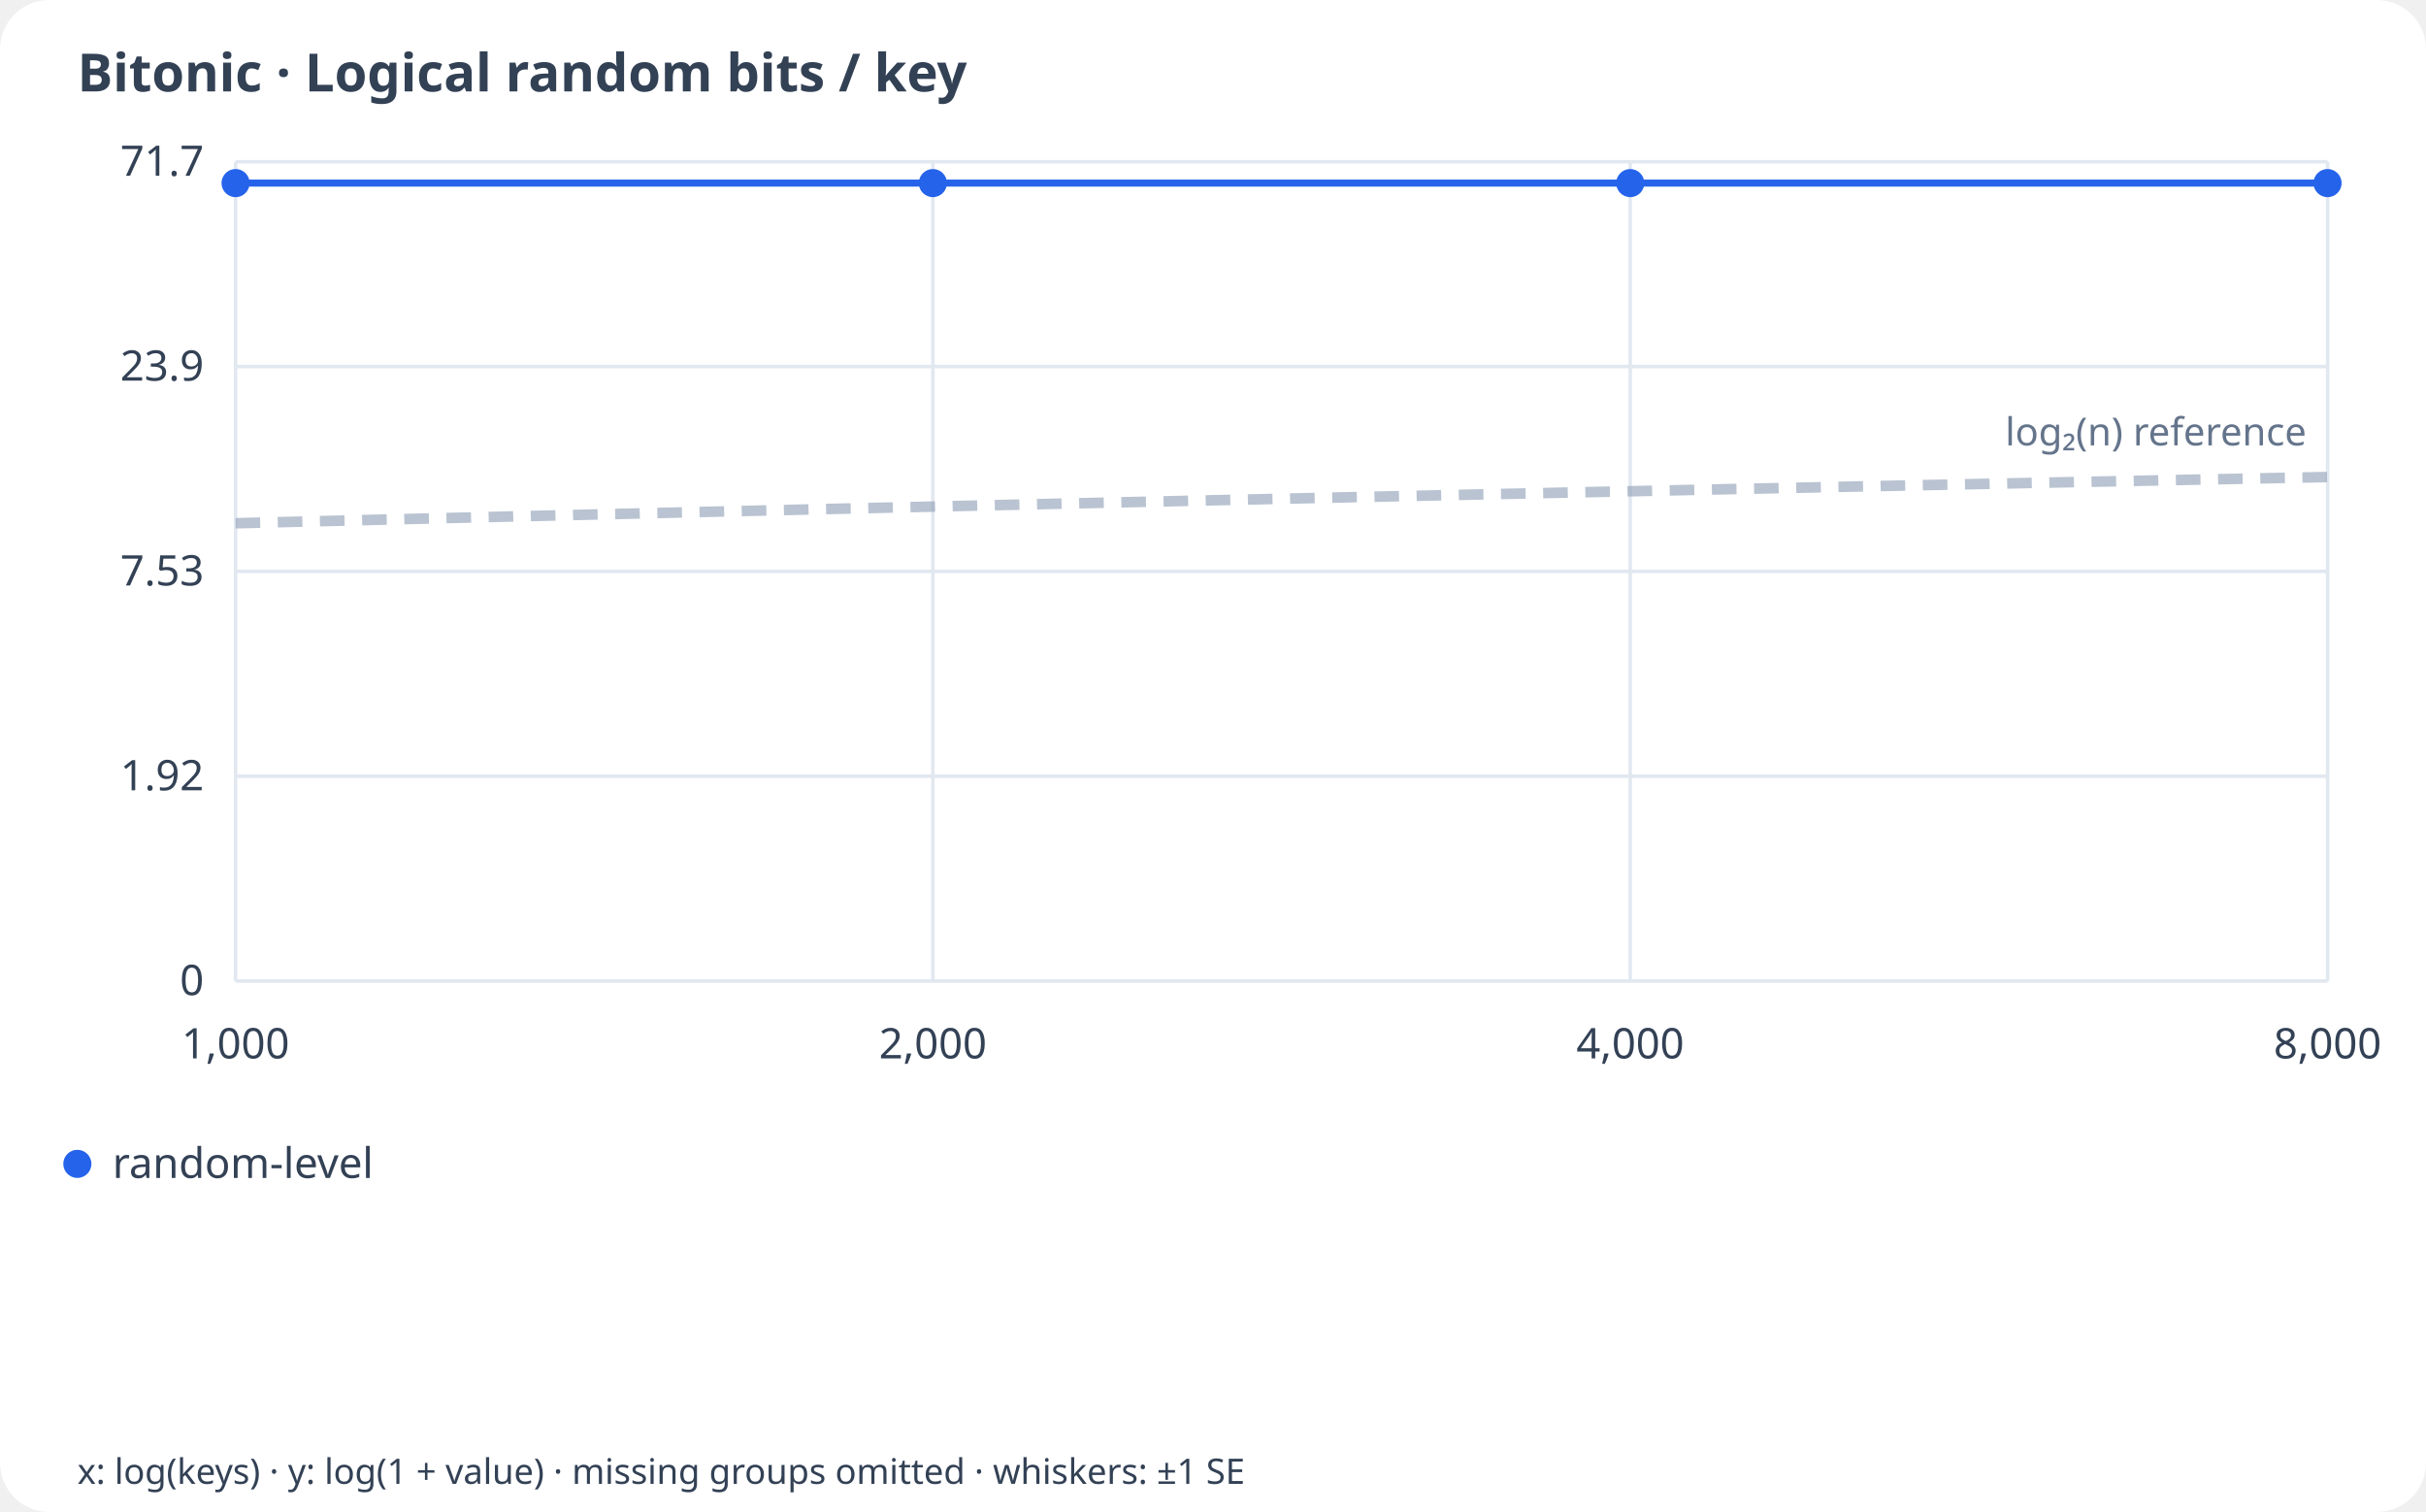
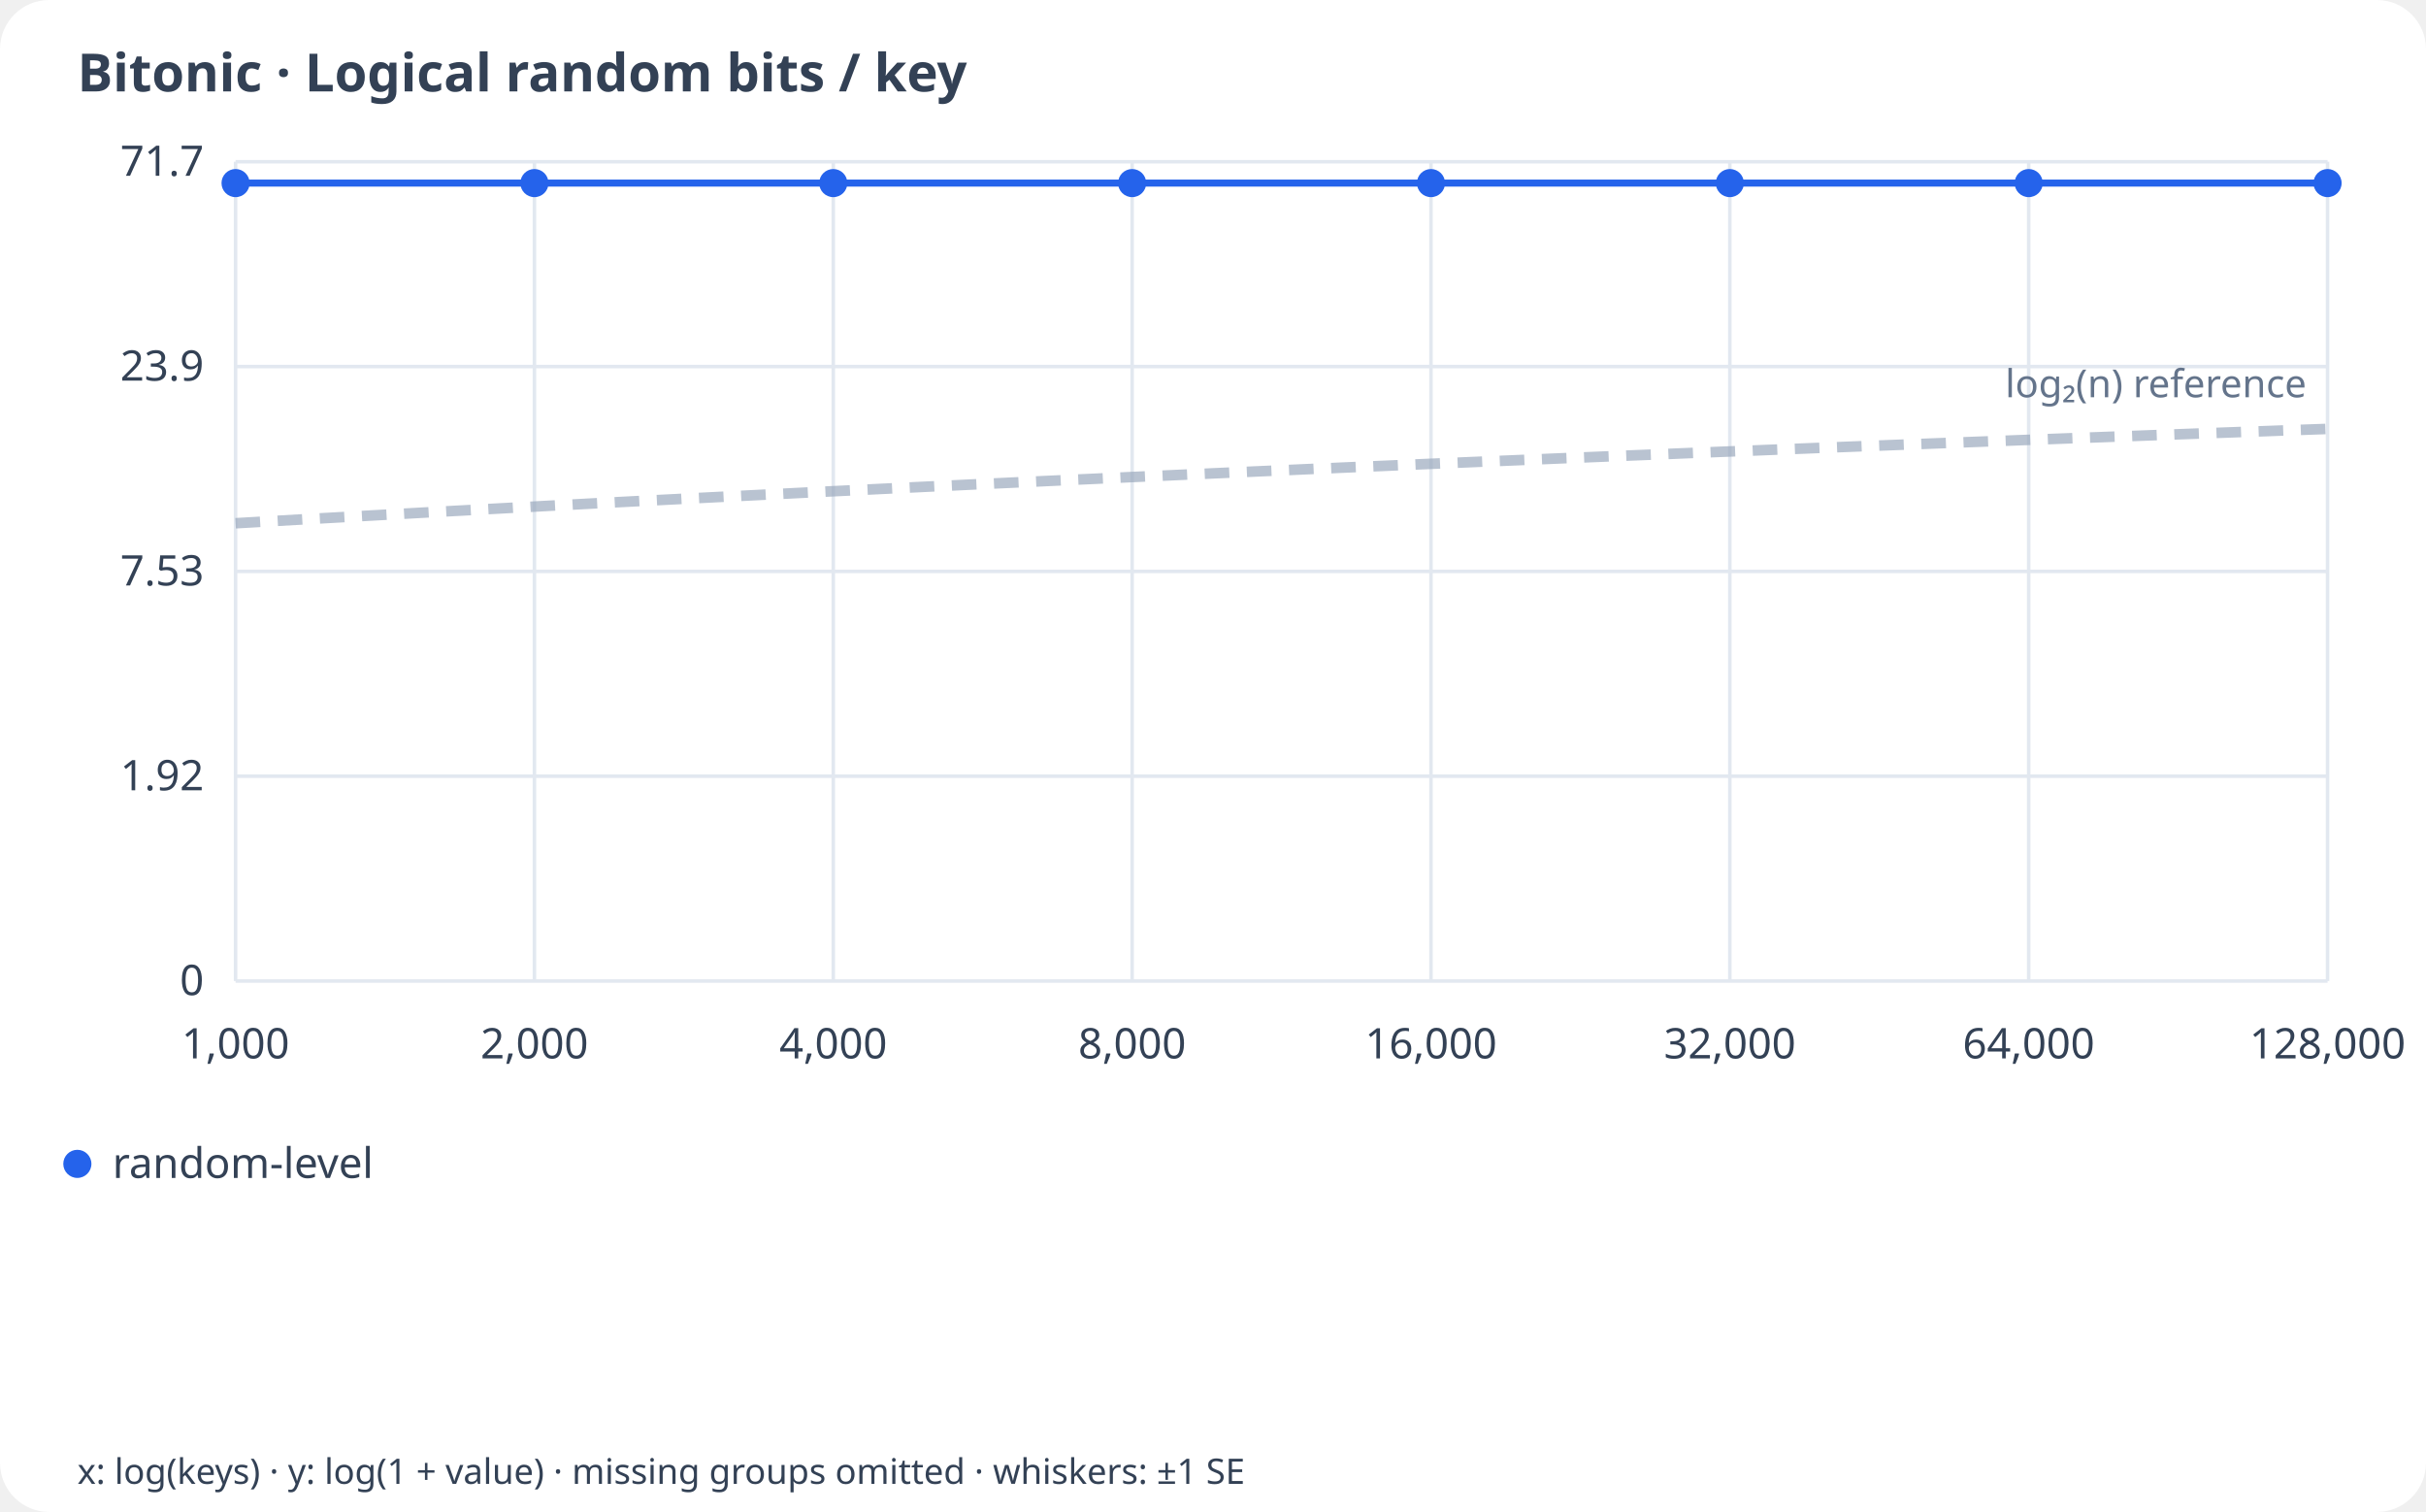
<svg xmlns="http://www.w3.org/2000/svg" viewBox="0 0 690 430" role="img" aria-labelledby="title desc">
  <style>text{font:12px system-ui,sans-serif;fill:#334155}.grid{stroke:#e2e8f0}path,line{vector-effect:non-scaling-stroke}</style>
  <rect width="690" height="430" rx="14" fill="white" />
  <text x="22" y="26" style="font-size:15px;font-weight:650">Bitonic · Logical random bits / key</text>
  <line class="grid" x1="67" x2="662" y1="279.00" y2="279.00" />
  <text x="58" y="283.00" text-anchor="end">0</text>
  <line class="grid" x1="67" x2="662" y1="220.75" y2="220.75" />
  <text x="58" y="224.75" text-anchor="end">1.92</text>
  <line class="grid" x1="67" x2="662" y1="162.50" y2="162.50" />
  <text x="58" y="166.50" text-anchor="end">7.53</text>
  <line class="grid" x1="67" x2="662" y1="104.25" y2="104.25" />
  <text x="58" y="108.25" text-anchor="end">23.9</text>
  <line class="grid" x1="67" x2="662" y1="46.00" y2="46.00" />
  <text x="58" y="50.00" text-anchor="end">71.7</text>
  <line class="grid" x1="67.00" x2="67.00" y1="46" y2="279" />
  <text x="67.00" y="301" text-anchor="middle">1,000</text>
-   <line class="grid" x1="265.33" x2="265.33" y1="46" y2="279" />
-   <text x="265.33" y="301" text-anchor="middle">2,000</text>
-   <line class="grid" x1="463.67" x2="463.67" y1="46" y2="279" />
-   <text x="463.67" y="301" text-anchor="middle">4,000</text>
+   <line class="grid" x1="152.00" x2="152.00" y1="46" y2="279" />
+   <text x="152.00" y="301" text-anchor="middle">2,000</text>
+   <line class="grid" x1="237.00" x2="237.00" y1="46" y2="279" />
+   <text x="237.00" y="301" text-anchor="middle">4,000</text>
+   <line class="grid" x1="322.00" x2="322.00" y1="46" y2="279" />
+   <text x="322.00" y="301" text-anchor="middle">8,000</text>
+   <line class="grid" x1="407.00" x2="407.00" y1="46" y2="279" />
+   <text x="407.00" y="301" text-anchor="middle">16,000</text>
+   <line class="grid" x1="492.00" x2="492.00" y1="46" y2="279" />
+   <text x="492.00" y="301" text-anchor="middle">32,000</text>
+   <line class="grid" x1="577.00" x2="577.00" y1="46" y2="279" />
+   <text x="577.00" y="301" text-anchor="middle">64,000</text>
  <line class="grid" x1="662.00" x2="662.00" y1="46" y2="279" />
-   <text x="662.00" y="301" text-anchor="middle">8,000</text>
-   <path class="log-reference" d="M67.00,148.81 L72.95,148.67 L78.90,148.52 L84.85,148.37 L90.80,148.22 L96.75,148.08 L102.70,147.93 L108.65,147.78 L114.60,147.64 L120.55,147.49 L126.50,147.35 L132.45,147.20 L138.40,147.06 L144.35,146.91 L150.30,146.77 L156.25,146.63 L162.20,146.49 L168.15,146.34 L174.10,146.20 L180.05,146.06 L186.00,145.92 L191.95,145.78 L197.90,145.64 L203.85,145.50 L209.80,145.36 L215.75,145.22 L221.70,145.08 L227.65,144.94 L233.60,144.80 L239.55,144.66 L245.50,144.53 L251.45,144.39 L257.40,144.25 L263.35,144.12 L269.30,143.98 L275.25,143.84 L281.20,143.71 L287.15,143.57 L293.10,143.44 L299.05,143.30 L305.00,143.17 L310.95,143.04 L316.90,142.90 L322.85,142.77 L328.80,142.64 L334.75,142.50 L340.70,142.37 L346.65,142.24 L352.60,142.11 L358.55,141.98 L364.50,141.84 L370.45,141.71 L376.40,141.58 L382.35,141.45 L388.30,141.32 L394.25,141.19 L400.20,141.07 L406.15,140.94 L412.10,140.81 L418.05,140.68 L424.00,140.55 L429.95,140.42 L435.90,140.30 L441.85,140.17 L447.80,140.04 L453.75,139.92 L459.70,139.79 L465.65,139.67 L471.60,139.54 L477.55,139.41 L483.50,139.29 L489.45,139.16 L495.40,139.04 L501.35,138.92 L507.30,138.79 L513.25,138.67 L519.20,138.55 L525.15,138.42 L531.10,138.30 L537.05,138.18 L543.00,138.06 L548.95,137.93 L554.90,137.81 L560.85,137.69 L566.80,137.57 L572.75,137.45 L578.70,137.33 L584.65,137.21 L590.60,137.09 L596.55,136.97 L602.50,136.85 L608.45,136.73 L614.40,136.61 L620.35,136.49 L626.30,136.37 L632.25,136.26 L638.20,136.14 L644.15,136.02 L650.10,135.90 L656.05,135.78 L662.00,135.67" stroke="#94a3b8" stroke-width="3" stroke-dasharray="7 5" opacity="0.65" fill="none" />
-   <text x="656" y="126.67" text-anchor="end" style="fill:#64748b;font-size:11px">log₂(n) reference</text>
+   <text x="662.00" y="301" text-anchor="middle">128,000</text>
+   <path class="log-reference" d="M67.00,148.81 L72.95,148.47 L78.90,148.12 L84.85,147.78 L90.80,147.44 L96.75,147.11 L102.70,146.77 L108.65,146.44 L114.60,146.11 L120.55,145.78 L126.50,145.45 L132.45,145.13 L138.40,144.80 L144.35,144.48 L150.30,144.16 L156.25,143.84 L162.20,143.53 L168.15,143.21 L174.10,142.90 L180.05,142.59 L186.00,142.28 L191.95,141.98 L197.90,141.67 L203.85,141.37 L209.80,141.07 L215.75,140.77 L221.70,140.47 L227.65,140.17 L233.60,139.87 L239.55,139.58 L245.50,139.29 L251.45,139.00 L257.40,138.71 L263.35,138.42 L269.30,138.14 L275.25,137.85 L281.20,137.57 L287.15,137.29 L293.10,137.01 L299.05,136.73 L305.00,136.45 L310.95,136.18 L316.90,135.90 L322.85,135.63 L328.80,135.36 L334.75,135.09 L340.70,134.82 L346.65,134.55 L352.60,134.28 L358.55,134.02 L364.50,133.76 L370.45,133.49 L376.40,133.23 L382.35,132.97 L388.30,132.71 L394.25,132.46 L400.20,132.20 L406.15,131.94 L412.10,131.69 L418.05,131.44 L424.00,131.19 L429.95,130.94 L435.90,130.69 L441.85,130.44 L447.80,130.19 L453.75,129.95 L459.70,129.70 L465.65,129.46 L471.60,129.22 L477.55,128.97 L483.50,128.73 L489.45,128.49 L495.40,128.26 L501.35,128.02 L507.30,127.78 L513.25,127.55 L519.20,127.31 L525.15,127.08 L531.10,126.85 L537.05,126.62 L543.00,126.39 L548.95,126.16 L554.90,125.93 L560.85,125.70 L566.80,125.48 L572.75,125.25 L578.70,125.03 L584.65,124.80 L590.60,124.58 L596.55,124.36 L602.50,124.14 L608.45,123.92 L614.40,123.70 L620.35,123.48 L626.30,123.26 L632.25,123.05 L638.20,122.83 L644.15,122.62 L650.10,122.40 L656.05,122.19 L662.00,121.98" stroke="#94a3b8" stroke-width="3" stroke-dasharray="7 5" opacity="0.65" fill="none" />
+   <text x="656" y="112.98" text-anchor="end" style="fill:#64748b;font-size:11px">log₂(n) reference</text>
  <path d="M67.00,52.07V52.07 M64.00,52.07h6 M64.00,52.07h6" stroke="#2563eb" fill="none" />
  <circle cx="67.00" cy="52.07" r="4" fill="#2563eb" />
-   <path d="M67.00,52.07 L265.33,52.07" stroke="#2563eb" stroke-width="2" fill="none" />
-   <path d="M265.33,52.07V52.07 M262.33,52.07h6 M262.33,52.07h6" stroke="#2563eb" fill="none" />
-   <circle cx="265.33" cy="52.07" r="4" fill="#2563eb" />
-   <path d="M265.33,52.07 L463.67,52.07" stroke="#2563eb" stroke-width="2" fill="none" />
-   <path d="M463.67,52.07V52.07 M460.67,52.07h6 M460.67,52.07h6" stroke="#2563eb" fill="none" />
-   <circle cx="463.67" cy="52.07" r="4" fill="#2563eb" />
-   <path d="M463.67,52.07 L662.00,52.07" stroke="#2563eb" stroke-width="2" fill="none" />
+   <path d="M67.00,52.07 L152.00,52.07" stroke="#2563eb" stroke-width="2" fill="none" />
+   <path d="M152.00,52.07V52.07 M149.00,52.07h6 M149.00,52.07h6" stroke="#2563eb" fill="none" />
+   <circle cx="152.00" cy="52.07" r="4" fill="#2563eb" />
+   <path d="M152.00,52.07 L237.00,52.07" stroke="#2563eb" stroke-width="2" fill="none" />
+   <path d="M237.00,52.07V52.07 M234.00,52.07h6 M234.00,52.07h6" stroke="#2563eb" fill="none" />
+   <circle cx="237.00" cy="52.07" r="4" fill="#2563eb" />
+   <path d="M237.00,52.07 L322.00,52.07" stroke="#2563eb" stroke-width="2" fill="none" />
+   <path d="M322.00,52.07V52.07 M319.00,52.07h6 M319.00,52.07h6" stroke="#2563eb" fill="none" />
+   <circle cx="322.00" cy="52.07" r="4" fill="#2563eb" />
+   <path d="M322.00,52.07 L407.00,52.07" stroke="#2563eb" stroke-width="2" fill="none" />
+   <path d="M407.00,52.07V52.07 M404.00,52.07h6 M404.00,52.07h6" stroke="#2563eb" fill="none" />
+   <circle cx="407.00" cy="52.07" r="4" fill="#2563eb" />
+   <path d="M407.00,52.07 L492.00,52.07" stroke="#2563eb" stroke-width="2" fill="none" />
+   <path d="M492.00,52.07V52.07 M489.00,52.07h6 M489.00,52.07h6" stroke="#2563eb" fill="none" />
+   <circle cx="492.00" cy="52.07" r="4" fill="#2563eb" />
+   <path d="M492.00,52.07 L577.00,52.07" stroke="#2563eb" stroke-width="2" fill="none" />
+   <path d="M577.00,52.07V52.07 M574.00,52.07h6 M574.00,52.07h6" stroke="#2563eb" fill="none" />
+   <circle cx="577.00" cy="52.07" r="4" fill="#2563eb" />
+   <path d="M577.00,52.07 L662.00,52.07" stroke="#2563eb" stroke-width="2" fill="none" />
  <path d="M662.00,52.07V52.07 M659.00,52.07h6 M659.00,52.07h6" stroke="#2563eb" fill="none" />
  <circle cx="662.00" cy="52.07" r="4" fill="#2563eb" />
  <circle cx="22" cy="331" r="4" fill="#2563eb" />
  <text x="32" y="335">random-level</text>
  <text x="22" y="422" style="font-size:10px">x: log(keys) · y: log(1 + value) · missing groups omitted · whiskers: ±1 SE</text>
</svg>
